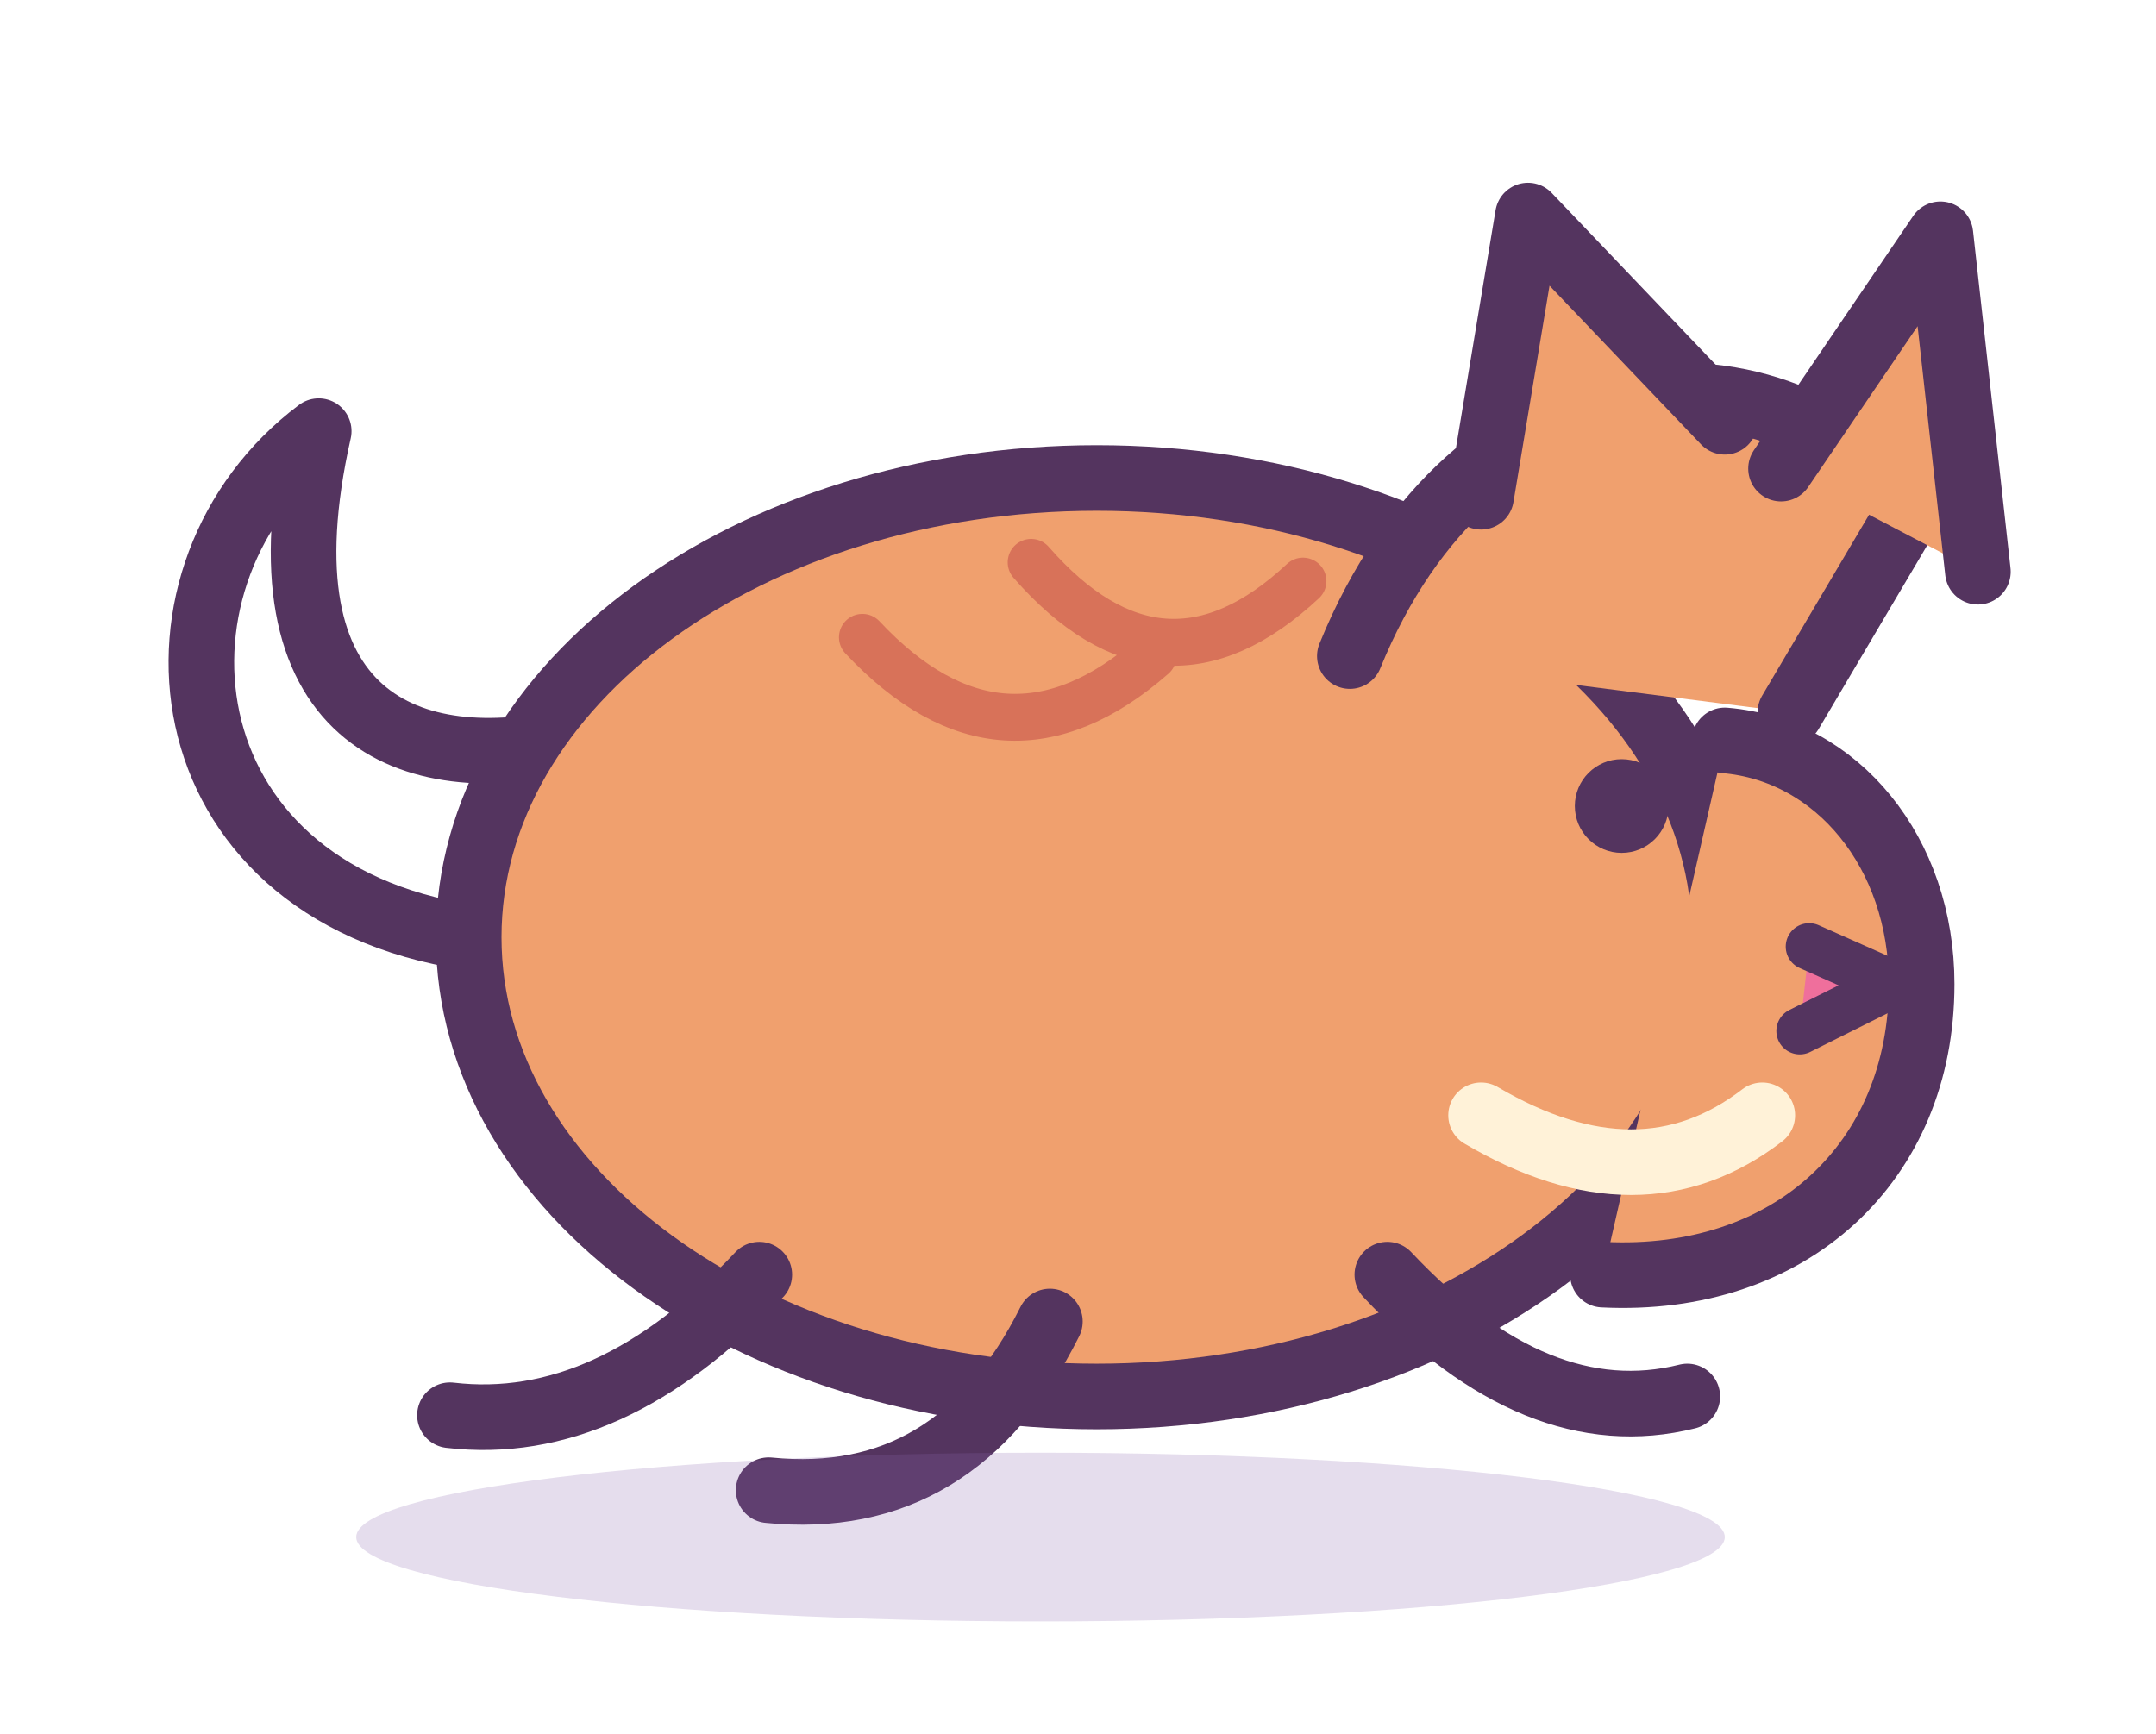
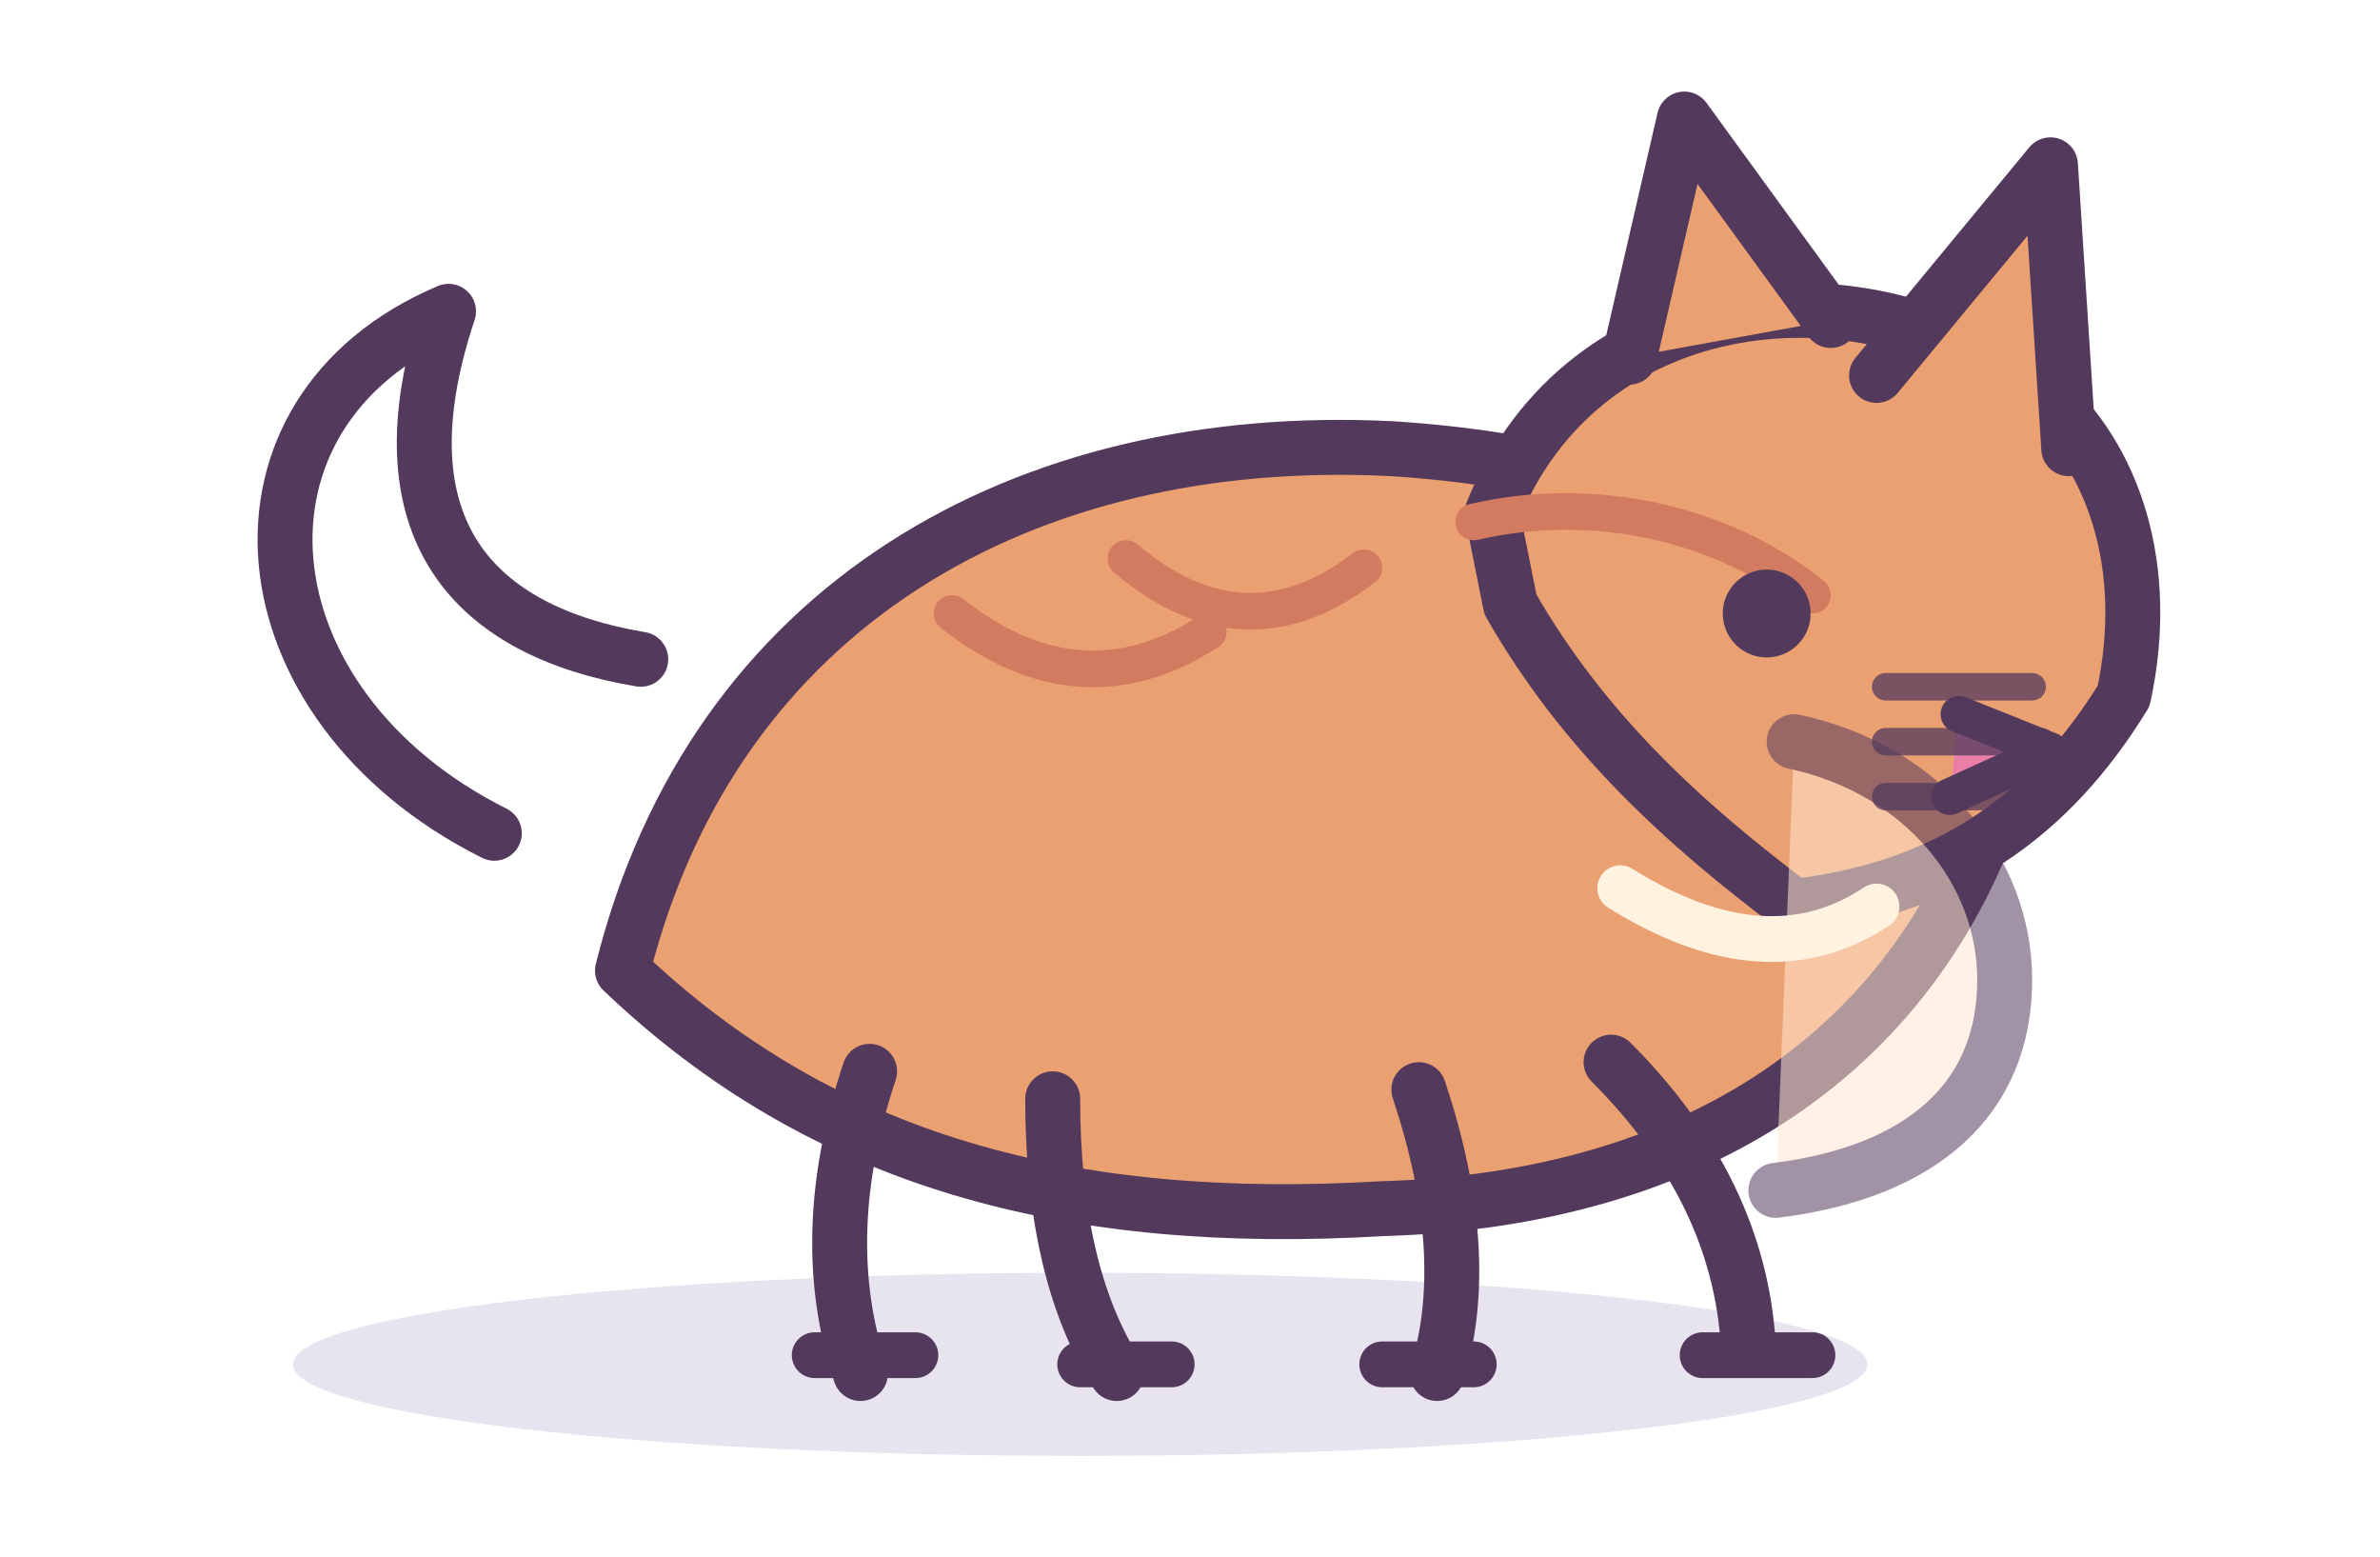
- <svg xmlns="http://www.w3.org/2000/svg" width="230" height="185" viewBox="0 0 230 185">
-   <g stroke="#54345f" stroke-width="7" stroke-linecap="round" stroke-linejoin="round">
-     <path d="M50 100 C17 95 14 61 34 46 C27 77 44 83 61 79" fill="none" />
-     <ellipse cx="117" cy="100" rx="67" ry="49" fill="#f0a06e" />
-     <path d="M144 70 C157 38 188 35 204 54 L191 76" fill="#f0a06e" />
-     <path d="M158 53 L163 23 L184 45" fill="#f0a06e" />
-     <path d="M190 50 L207 25 L211 61" fill="#f0a06e" />
-     <path d="M184 79 C196 80 205 91 205 105 C205 124 191 137 171 136" fill="#f0a06e" />
-     <circle cx="173" cy="86" r="5" fill="#54345f" stroke="none" />
-     <path d="M193 101 l9 4 l-10 5" fill="#ef6f9c" stroke-width="5" />
-     <path d="M81 136 Q65 153 48 151" fill="none" />
-     <path d="M112 141 Q102 161 82 159" fill="none" />
-     <path d="M148 136 Q164 153 180 149" fill="none" />
-     <path d="M92 68 q15 16 31 2 M110 60 q14 16 29 2" fill="none" stroke="#d87259" stroke-width="5" />
-     <path d="M158 119 Q175 129 188 119" fill="none" stroke="#fff2d8" stroke-width="7" />
+ <svg xmlns="http://www.w3.org/2000/svg" width="260" height="170" viewBox="0 0 260 170">
+   <ellipse cx="118" cy="149" rx="86" ry="10" fill="#7f67a8" opacity=".18" />
+   <g stroke="#53395c" stroke-width="6" stroke-linecap="round" stroke-linejoin="round">
+     <path d="M54 91 C26 77 23 45 49 34 C41 58 52 69 70 72" fill="none" />
+     <path d="M68 106 C78 66 112 47 152 49 C184 51 208 64 219 85 C210 115 185 131 151 132 C117 134 90 127 68 106Z" fill="#eba071" />
+     <path d="M163 56 C173 31 204 28 223 43 C231 50 235 62 232 76 C224 89 213 97 196 99 C184 90 173 80 165 66Z" fill="#eba071" />
+     <path d="M178 39 L184 13 L200 35" fill="#eba071" />
+     <path d="M205 41 L224 18 L226 49" fill="#eba071" />
+     <path d="M196 81 C210 84 219 95 219 107 C219 120 210 128 194 130" fill="#ffe6d0" opacity=".55" />
+     <path d="M161 57 C174 54 188 57 198 65" fill="none" stroke="#d37b60" stroke-width="4" />
+     <circle cx="193" cy="67" r="4.8" fill="#53395c" stroke="none" />
+     <path d="M214 78 l10 4 l-11 5" fill="#ea7ea6" stroke-width="4" />
+     <path d="M206 75 h16 M206 81 h17 M206 87 h15" fill="none" stroke="#53395c" stroke-width="3" opacity=".75" />
+     <path d="M177 97 q16 10 28 2" fill="none" stroke="#fff2df" stroke-width="5" />
+     <path d="M104 67 q14 11 28 2 M123 61 q13 11 26 1" fill="none" stroke="#d37b60" stroke-width="4" />
+     <path d="M95 117 q-6 18 -1 33" fill="none" />
+     <path d="M115 120 q0 19 7 30" fill="none" />
+     <path d="M155 119 q6 18 2 31" fill="none" />
+     <path d="M176 116 q14 14 15 31" fill="none" />
+     <path d="M89 148 h11 M118 149 h10 M151 149 h10 M186 148 h12" fill="none" stroke-width="5" />
  </g>
-   <ellipse cx="111" cy="164" rx="73" ry="9" fill="#8a65ad" opacity=".22" />
</svg>
